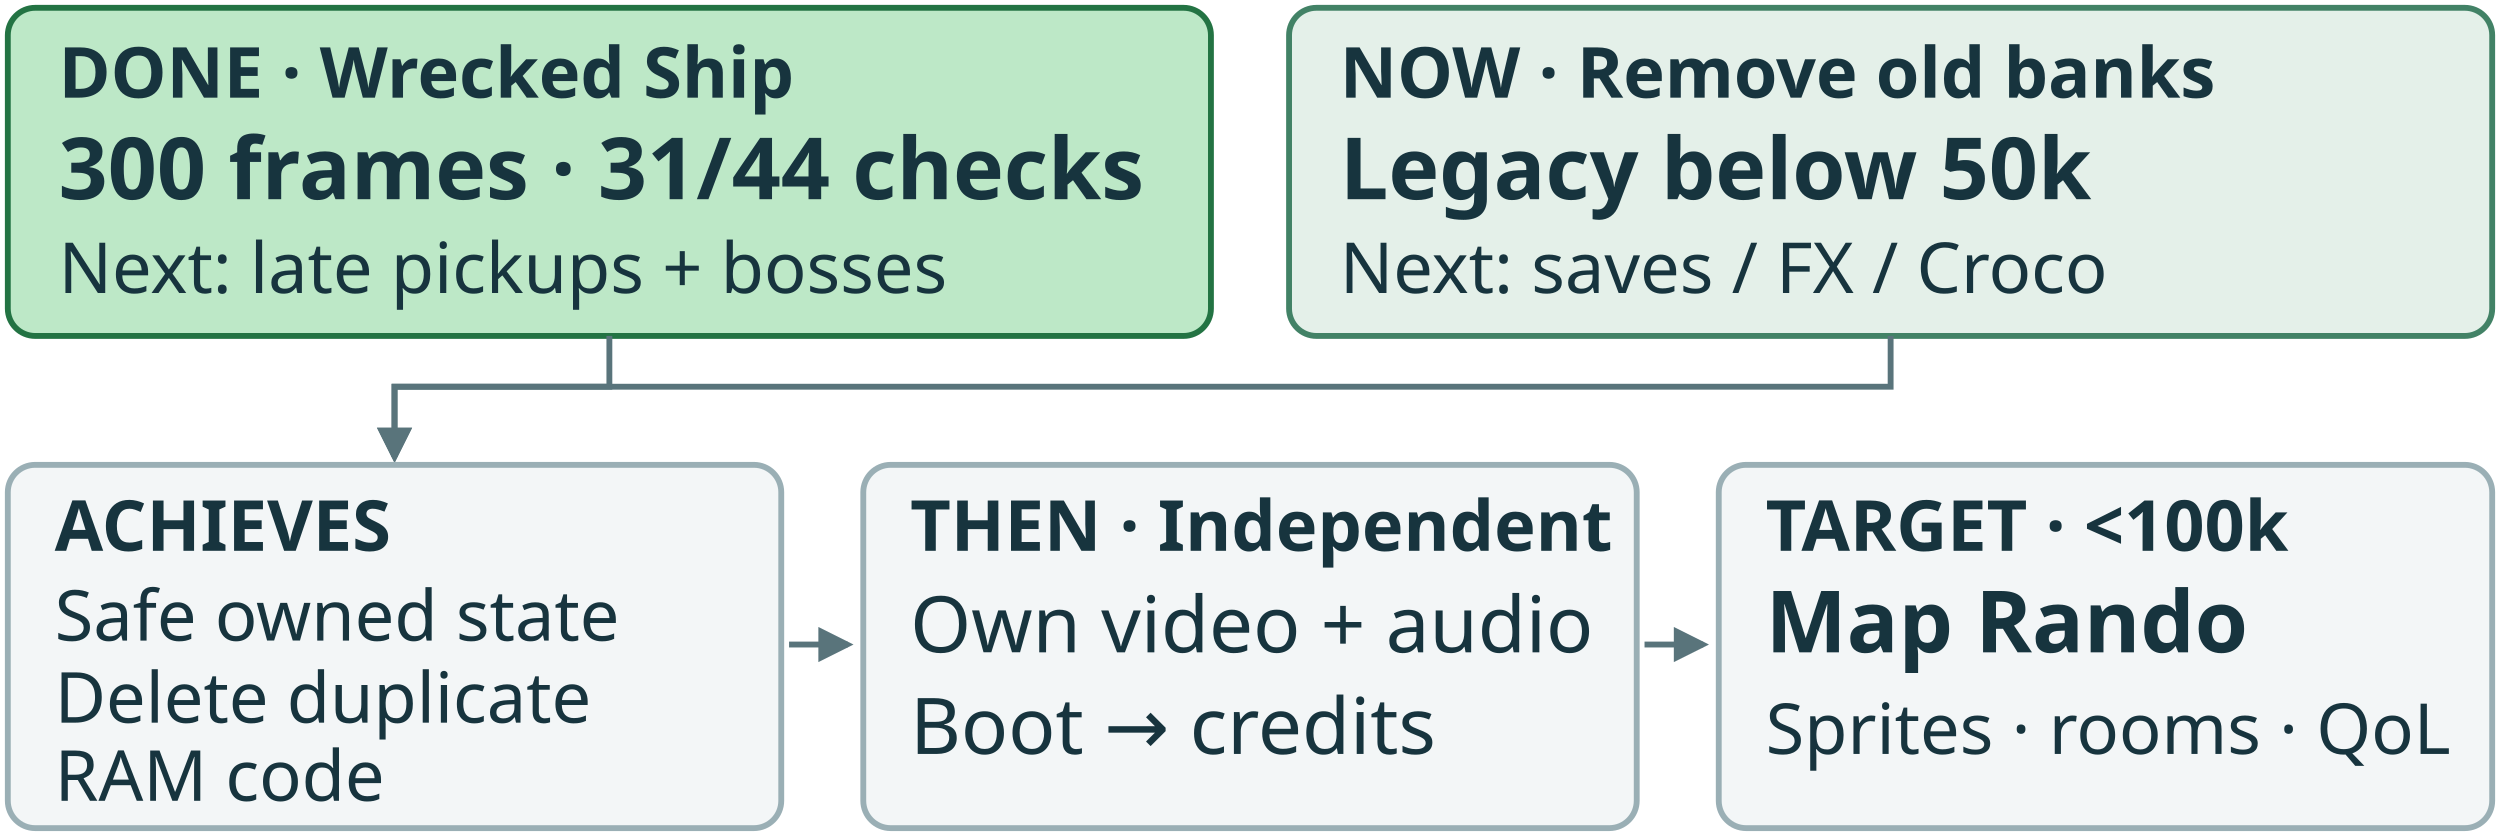
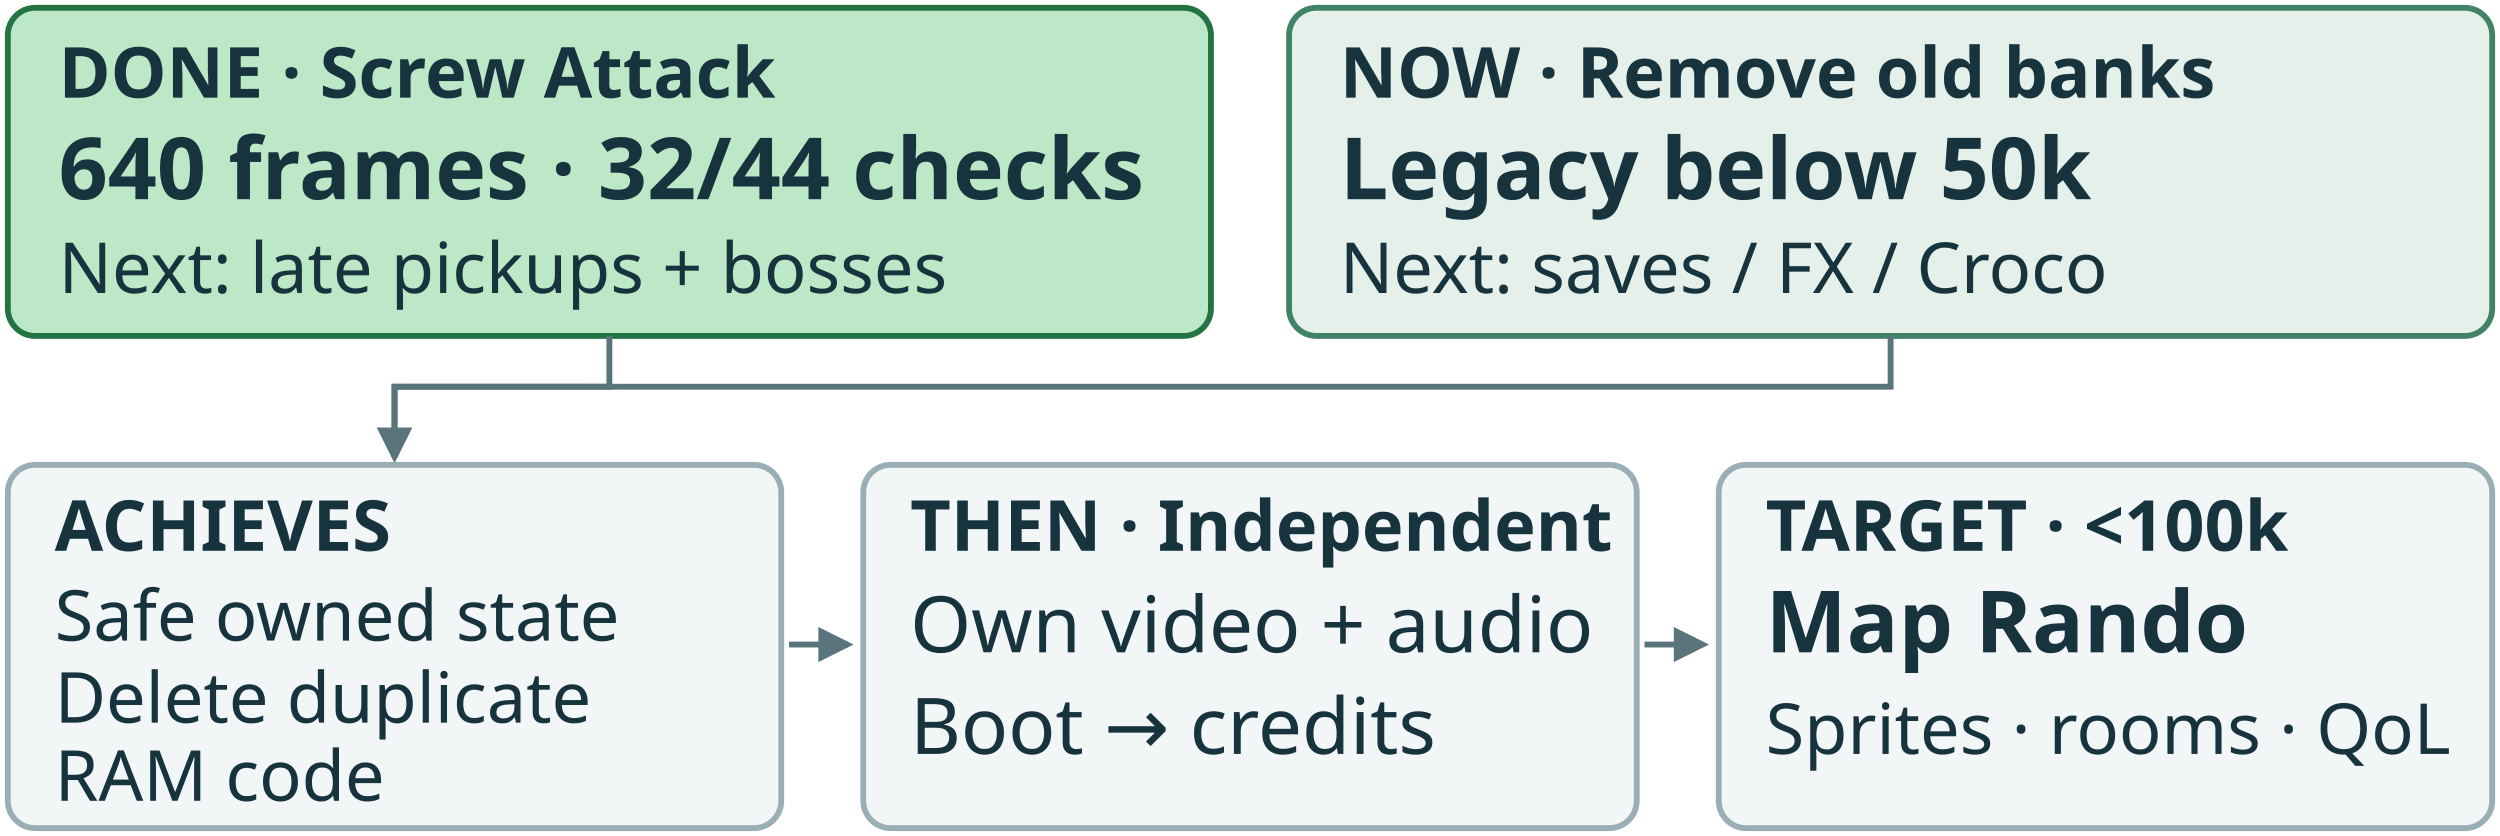
<svg xmlns="http://www.w3.org/2000/svg" width="640" height="214" viewBox="0 0 640 214" role="img" aria-labelledby="title description">
  <defs>
    <marker id="arrow" markerWidth="6" markerHeight="6" refX="5" refY="3" orient="auto">
      <path d="M0 0L6 3L0 6" fill="#59747b" />
    </marker>
  </defs>
  <style>text{font-family:system-ui,Segoe UI,sans-serif;fill:#17343e} .tag{font-size:18px;font-weight:650}.name{font-size:22px;font-weight:650}.note{font-size:20px}.small{font-size:18px}.now{fill:#e4f0e9;stroke:#428266}.done{fill:#bde8c7;stroke:#237343}.later{fill:#f3f6f7;stroke:#9aafb5}rect{stroke-width:1.5}path.link{fill:none;stroke:#59747b;stroke-width:1.5;marker-end:url(#arrow)}</style>
  <g aria-label="Done: room-seed replay; next: late coverage">
    <rect class="done" x="2" y="2" width="308" height="84" rx="7" />
-     <text x="15" y="25" class="tag">DONE · Wrecked Ship</text>
-     <text x="15" y="51" class="name">300 frames · 31/44 checks</text>
+     <text x="15" y="25" class="tag">DONE · Screw Attack</text>
+     <text x="15" y="51" class="name">640 frames · 32/44 checks</text>
    <text x="15" y="75" class="small">Next: late pickups + bosses</text>
  </g>
  <g aria-label="Now: three parallel bank retirement lanes">
    <rect class="now" x="330" y="2" width="308" height="84" rx="7" />
    <text x="343" y="25" class="tag">NOW · Remove old banks</text>
    <text x="343" y="51" class="name">Legacy below 50k</text>
    <text x="343" y="75" class="small">Next: saves / FX / Croco</text>
  </g>
  <path class="link" d="M156 86V99H101V117" />
  <path class="link" d="M484 86V99H101V117" />
  <g aria-label="Achieves: safe owned state with duplicate RAM code deleted">
    <rect class="later" x="2" y="119" width="198" height="93" rx="7" />
    <text x="14" y="141" class="tag">ACHIEVES</text>
    <text x="14" y="164" class="small">Safe owned state</text>
    <text x="14" y="185" class="small">Delete duplicate</text>
    <text x="14" y="205" class="small">RAM code</text>
  </g>
  <path class="link" d="M202 165H217" />
  <g aria-label="Then: independent engine">
    <rect class="later" x="221" y="119" width="198" height="93" rx="7" />
    <text x="233" y="141" class="tag">THEN · Independent</text>
    <text x="233" y="167" class="note">Own video + audio</text>
    <text x="233" y="193" class="note">Boot → credits</text>
  </g>
  <path class="link" d="M421 165H436" />
  <g aria-label="Target: Map Rando engine">
    <rect class="later" x="440" y="119" width="198" height="93" rx="7" />
    <text x="452" y="141" class="tag">TARGET · &lt;100k</text>
    <text x="452" y="167" class="name">Map Rando</text>
    <text x="452" y="193" class="small">Sprites · rooms · QoL</text>
  </g>
</svg>
